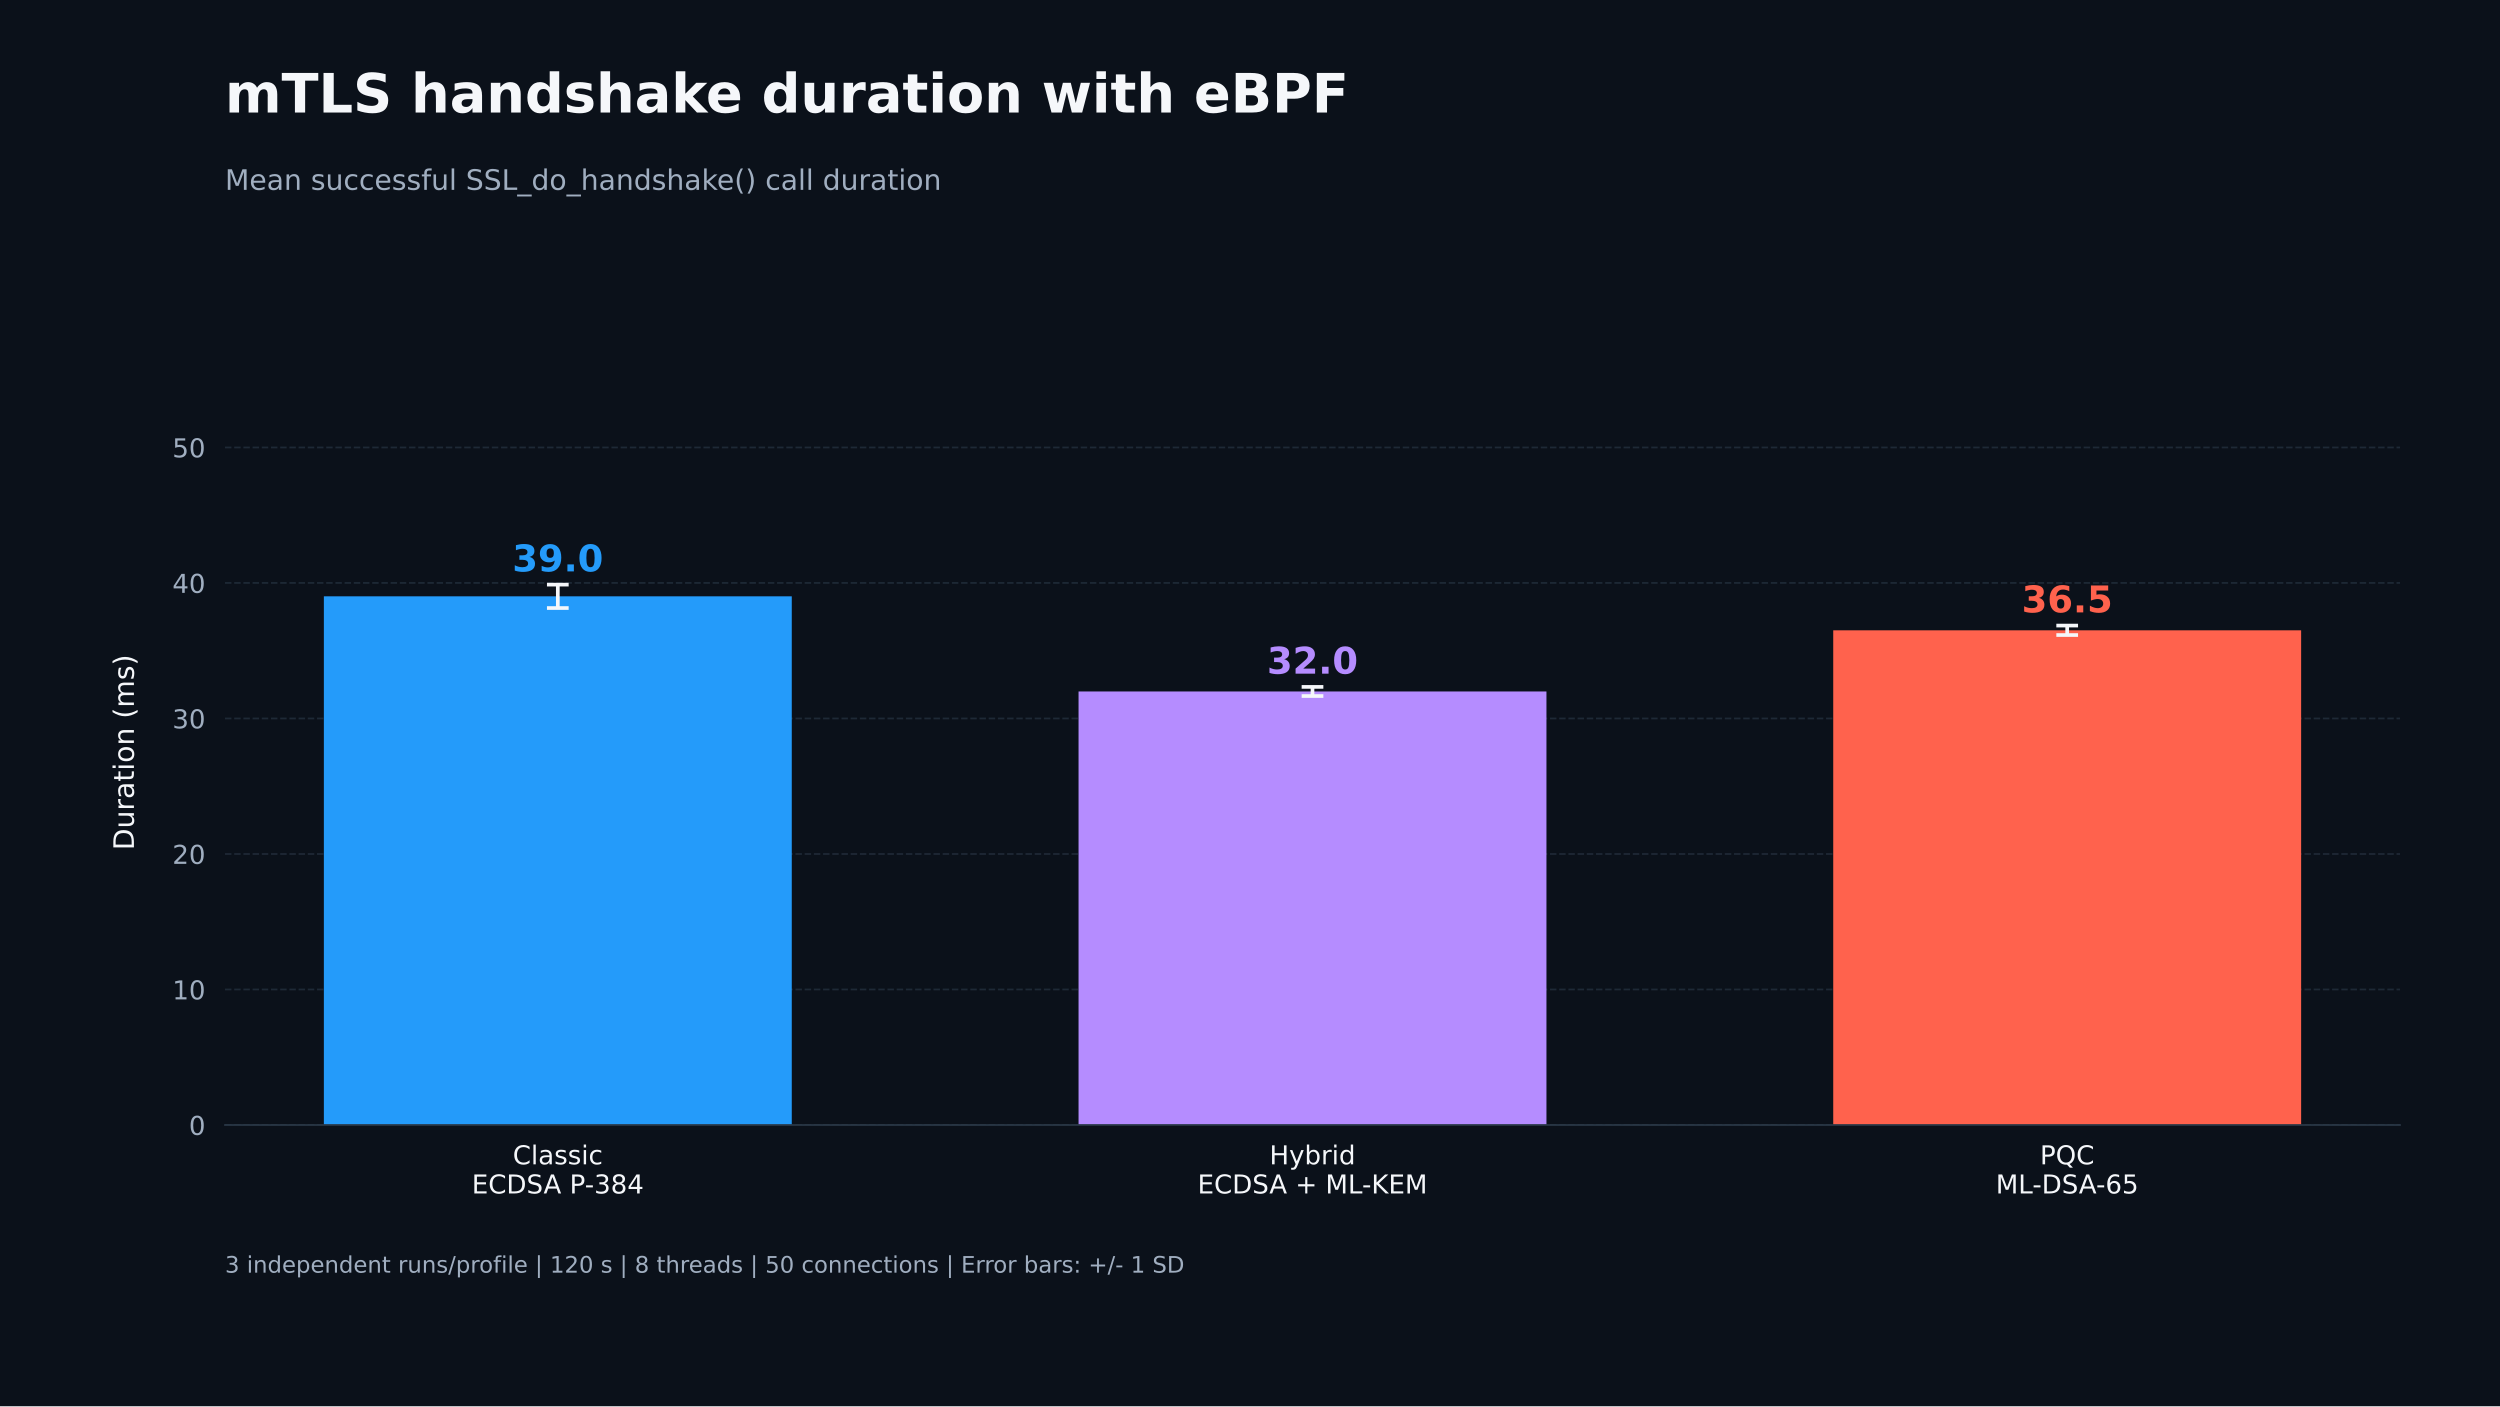
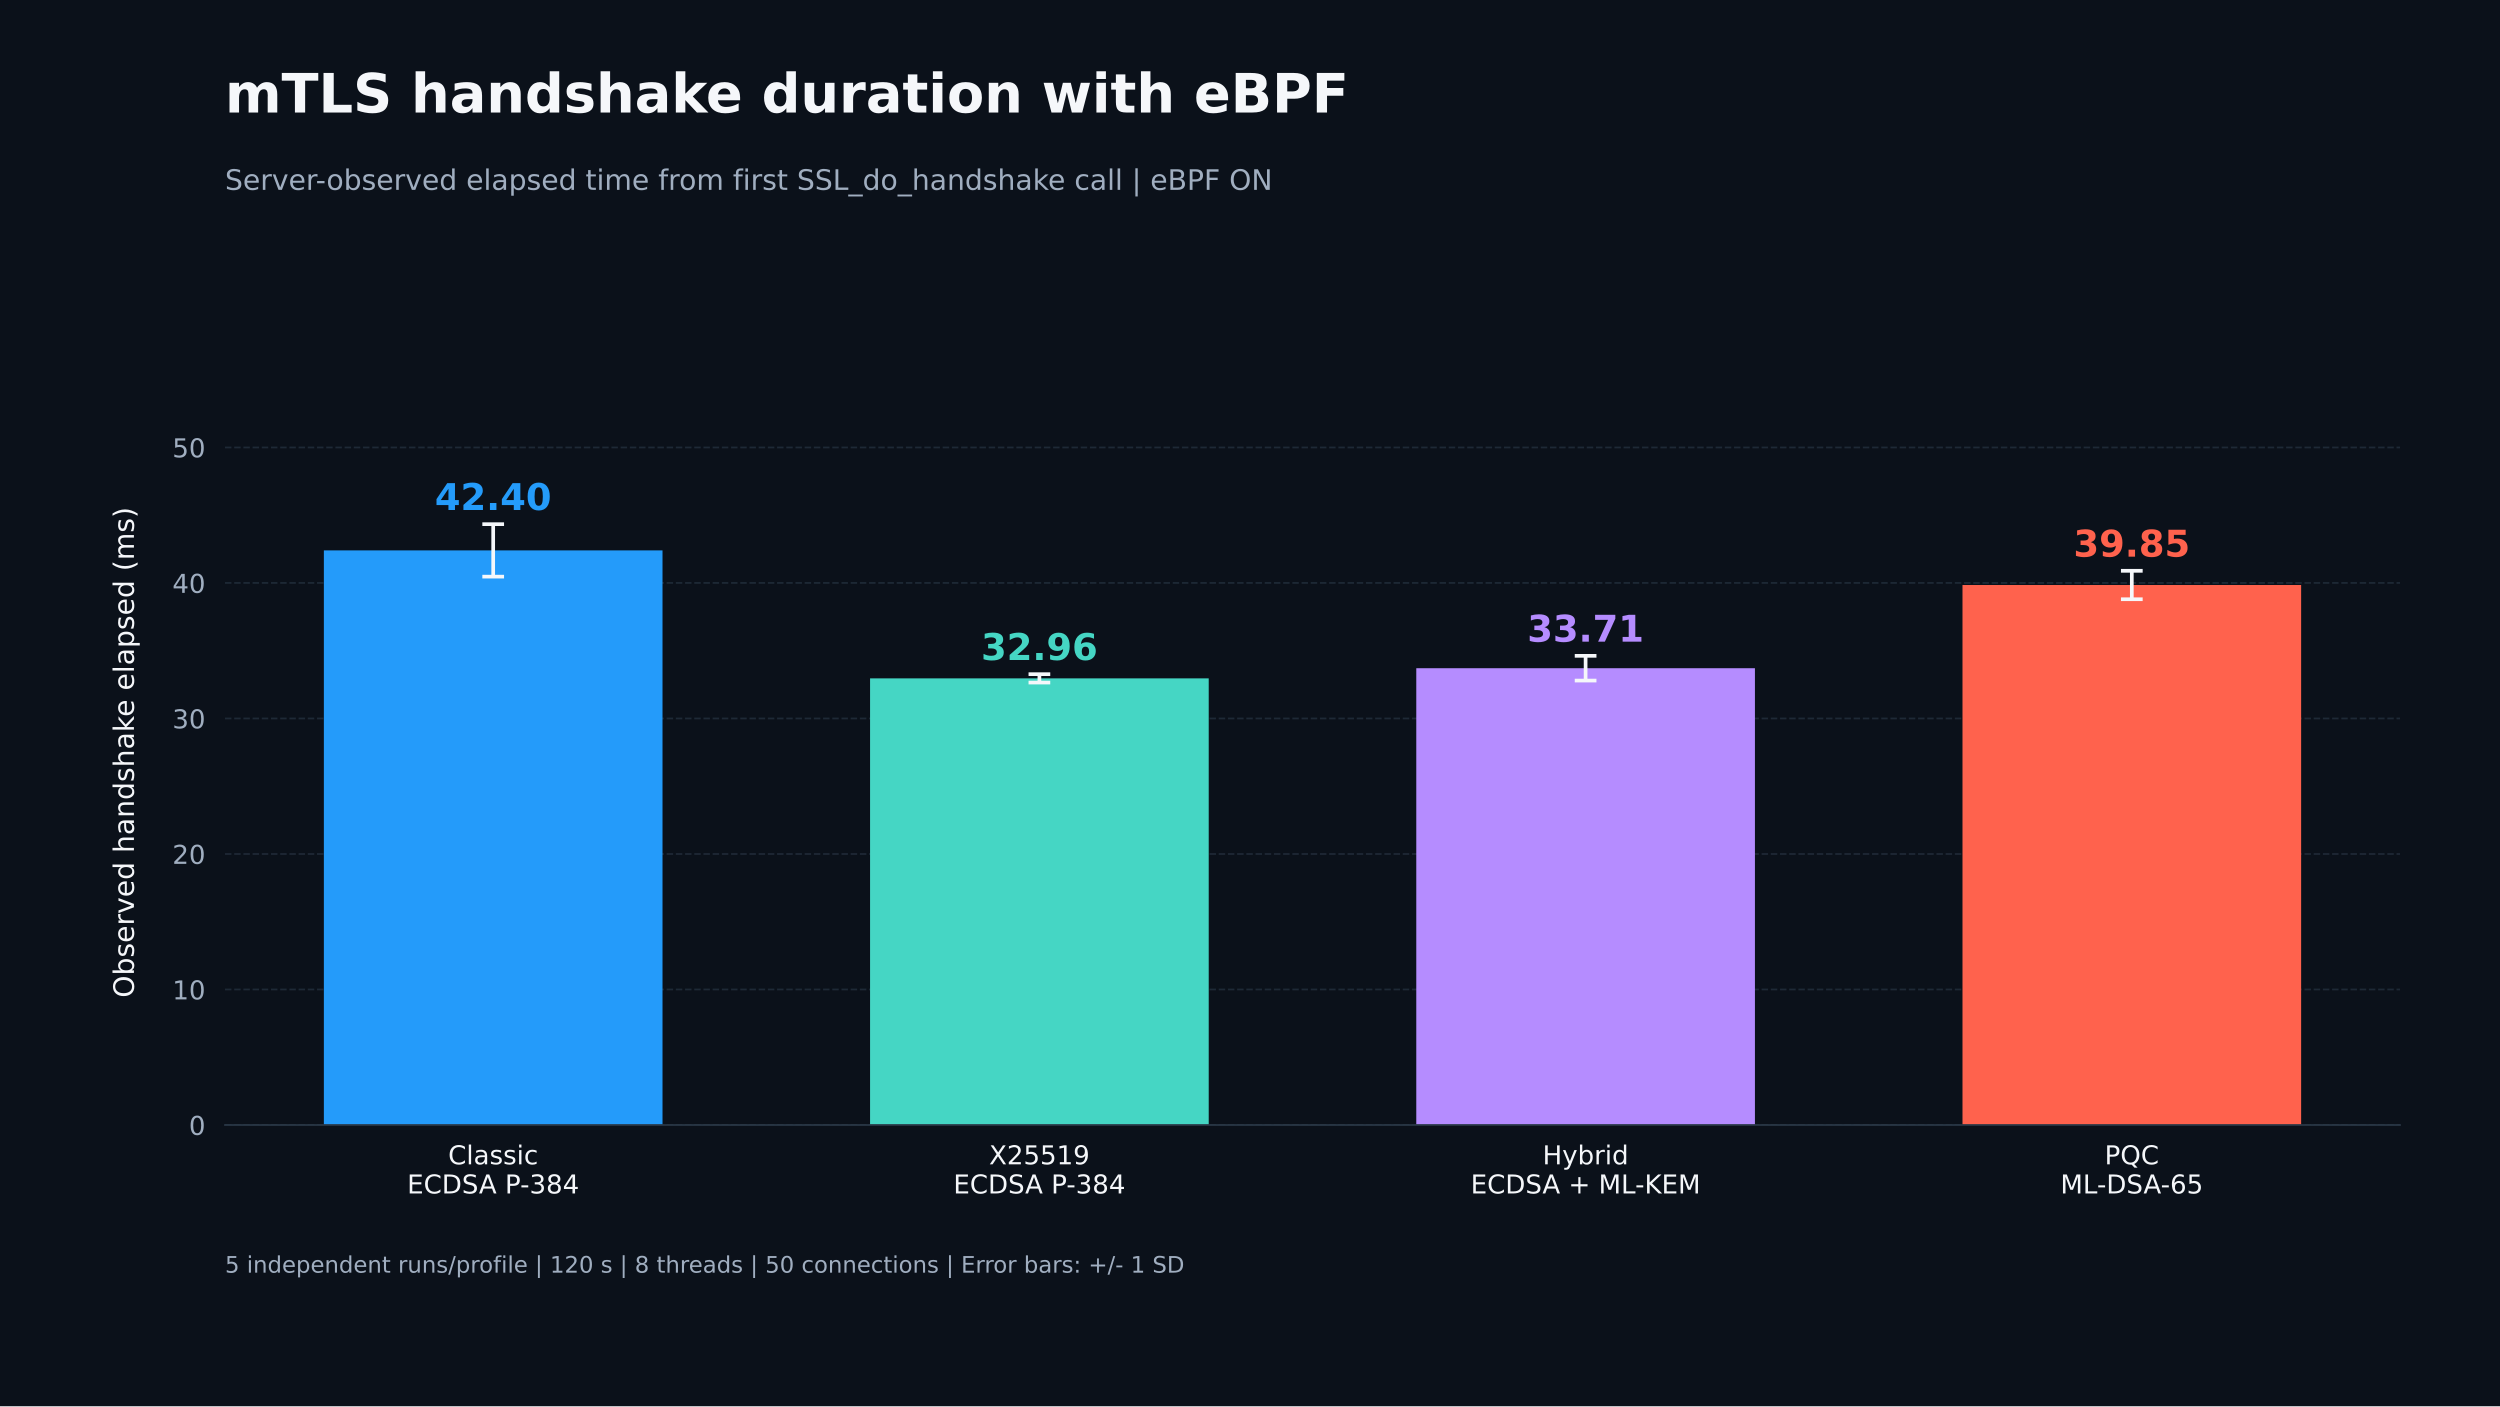
<svg xmlns="http://www.w3.org/2000/svg" xmlns:xlink="http://www.w3.org/1999/xlink" width="1152pt" height="648pt" viewBox="0 0 1152 648" version="1.1">
  <defs>
    <style type="text/css">*{stroke-linejoin: round; stroke-linecap: butt}</style>
  </defs>
  <g id="figure_1">
    <g id="patch_1">
      <path d="M 0 648  L 1152 648  L 1152 0  L 0 0  z " style="fill: #0b111a" />
    </g>
    <g id="axes_1">
      <g id="patch_2">
        <path d="M 103.68 518.4  L 1105.92 518.4  L 1105.92 174.96  L 103.68 174.96  z " style="fill: #0b111a" />
      </g>
      <g id="matplotlib.axis_1">
        <g id="xtick_1">
          <g id="line2d_1" />
          <g id="text_1">
-             <text style="fill: #f5f7fa; font: 12px 'DejaVu Sans'" transform="translate(236.2909 536.5181)">Classic</text>
-             <text style="fill: #f5f7fa; font: 12px 'DejaVu Sans'" transform="translate(217.4077 549.9555)">ECDSA P-384</text>
+             <text style="fill: #f5f7fa; font: 12px 'DejaVu Sans'" transform="translate(206.5104 536.5181)">Classic</text>
+             <text style="fill: #f5f7fa; font: 12px 'DejaVu Sans'" transform="translate(187.6273 549.9555)">ECDSA P-384</text>
          </g>
        </g>
        <g id="xtick_2">
          <g id="line2d_2" />
          <g id="text_2">
-             <text style="fill: #f5f7fa; font: 12px 'DejaVu Sans'" transform="translate(584.985 536.5181)">Hybrid</text>
-             <text style="fill: #f5f7fa; font: 12px 'DejaVu Sans'" transform="translate(551.8491 549.9555)">ECDSA + ML-KEM</text>
+             <text style="fill: #f5f7fa; font: 12px 'DejaVu Sans'" transform="translate(455.7562 536.5181)">X25519</text>
+             <text style="fill: #f5f7fa; font: 12px 'DejaVu Sans'" transform="translate(439.3199 549.9555)">ECDSA P-384</text>
          </g>
        </g>
        <g id="xtick_3">
          <g id="line2d_3" />
          <g id="text_3">
-             <text style="fill: #f5f7fa; font: 12px 'DejaVu Sans'" transform="translate(940.0279 536.5181)">PQC</text>
-             <text style="fill: #f5f7fa; font: 12px 'DejaVu Sans'" transform="translate(919.6682 549.9555)">ML-DSA-65</text>
+             <text style="fill: #f5f7fa; font: 12px 'DejaVu Sans'" transform="translate(710.8313 536.5181)">Hybrid</text>
+             <text style="fill: #f5f7fa; font: 12px 'DejaVu Sans'" transform="translate(677.6954 549.9555)">ECDSA + ML-KEM</text>
+           </g>
+         </g>
+         <g id="xtick_4">
+           <g id="line2d_4" />
+           <g id="text_4">
+             <text style="fill: #f5f7fa; font: 12px 'DejaVu Sans'" transform="translate(969.8083 536.5181)">PQC</text>
+             <text style="fill: #f5f7fa; font: 12px 'DejaVu Sans'" transform="translate(949.4486 549.9555)">ML-DSA-65</text>
          </g>
        </g>
      </g>
      <g id="matplotlib.axis_2">
        <g id="ytick_1">
-           <g id="line2d_4">
-             <path d="M 103.68 518.4  L 1105.92 518.4  " clip-path="url(#p8eabae1c4d)" style="fill: none; stroke-dasharray: 2.96,1.28; stroke-dashoffset: 0; stroke: #293746; stroke-opacity: 0.65; stroke-width: 0.8" />
+           <g id="line2d_5">
+             <path d="M 103.68 518.4  L 1105.92 518.4  " clip-path="url(#p0743dd0299)" style="fill: none; stroke-dasharray: 2.96,1.28; stroke-dashoffset: 0; stroke: #293746; stroke-opacity: 0.65; stroke-width: 0.8" />
          </g>
-           <g id="line2d_5" />
-           <g id="text_4">
+           <g id="line2d_6" />
+           <g id="text_5">
            <text style="fill: #a0aec0; font: 12px 'DejaVu Sans'; text-anchor: end" x="94.68" y="522.959" transform="rotate(-0 94.68 522.9591)">0</text>
          </g>
        </g>
        <g id="ytick_2">
-           <g id="line2d_6">
-             <path d="M 103.68 455.956  L 1105.92 455.956  " clip-path="url(#p8eabae1c4d)" style="fill: none; stroke-dasharray: 2.96,1.28; stroke-dashoffset: 0; stroke: #293746; stroke-opacity: 0.65; stroke-width: 0.8" />
+           <g id="line2d_7">
+             <path d="M 103.68 455.956  L 1105.92 455.956  " clip-path="url(#p0743dd0299)" style="fill: none; stroke-dasharray: 2.96,1.28; stroke-dashoffset: 0; stroke: #293746; stroke-opacity: 0.65; stroke-width: 0.8" />
          </g>
-           <g id="line2d_7" />
-           <g id="text_5">
+           <g id="line2d_8" />
+           <g id="text_6">
            <text style="fill: #a0aec0; font: 12px 'DejaVu Sans'; text-anchor: end" x="94.68" y="460.515" transform="rotate(-0 94.68 460.5154)">10</text>
          </g>
        </g>
        <g id="ytick_3">
-           <g id="line2d_8">
-             <path d="M 103.68 393.513  L 1105.92 393.513  " clip-path="url(#p8eabae1c4d)" style="fill: none; stroke-dasharray: 2.96,1.28; stroke-dashoffset: 0; stroke: #293746; stroke-opacity: 0.65; stroke-width: 0.8" />
+           <g id="line2d_9">
+             <path d="M 103.68 393.513  L 1105.92 393.513  " clip-path="url(#p0743dd0299)" style="fill: none; stroke-dasharray: 2.96,1.28; stroke-dashoffset: 0; stroke: #293746; stroke-opacity: 0.65; stroke-width: 0.8" />
          </g>
-           <g id="line2d_9" />
-           <g id="text_6">
+           <g id="line2d_10" />
+           <g id="text_7">
            <text style="fill: #a0aec0; font: 12px 'DejaVu Sans'; text-anchor: end" x="94.68" y="398.072" transform="rotate(-0 94.68 398.0718)">20</text>
          </g>
        </g>
        <g id="ytick_4">
-           <g id="line2d_10">
-             <path d="M 103.68 331.069  L 1105.92 331.069  " clip-path="url(#p8eabae1c4d)" style="fill: none; stroke-dasharray: 2.96,1.28; stroke-dashoffset: 0; stroke: #293746; stroke-opacity: 0.65; stroke-width: 0.8" />
+           <g id="line2d_11">
+             <path d="M 103.68 331.069  L 1105.92 331.069  " clip-path="url(#p0743dd0299)" style="fill: none; stroke-dasharray: 2.96,1.28; stroke-dashoffset: 0; stroke: #293746; stroke-opacity: 0.65; stroke-width: 0.8" />
          </g>
-           <g id="line2d_11" />
-           <g id="text_7">
+           <g id="line2d_12" />
+           <g id="text_8">
            <text style="fill: #a0aec0; font: 12px 'DejaVu Sans'; text-anchor: end" x="94.68" y="335.628" transform="rotate(-0 94.68 335.6282)">30</text>
          </g>
        </g>
        <g id="ytick_5">
-           <g id="line2d_12">
-             <path d="M 103.68 268.625  L 1105.92 268.625  " clip-path="url(#p8eabae1c4d)" style="fill: none; stroke-dasharray: 2.96,1.28; stroke-dashoffset: 0; stroke: #293746; stroke-opacity: 0.65; stroke-width: 0.8" />
+           <g id="line2d_13">
+             <path d="M 103.68 268.625  L 1105.92 268.625  " clip-path="url(#p0743dd0299)" style="fill: none; stroke-dasharray: 2.96,1.28; stroke-dashoffset: 0; stroke: #293746; stroke-opacity: 0.65; stroke-width: 0.8" />
          </g>
-           <g id="line2d_13" />
-           <g id="text_8">
+           <g id="line2d_14" />
+           <g id="text_9">
            <text style="fill: #a0aec0; font: 12px 'DejaVu Sans'; text-anchor: end" x="94.68" y="273.185" transform="rotate(-0 94.68 273.1845)">40</text>
          </g>
        </g>
        <g id="ytick_6">
-           <g id="line2d_14">
-             <path d="M 103.68 206.182  L 1105.92 206.182  " clip-path="url(#p8eabae1c4d)" style="fill: none; stroke-dasharray: 2.96,1.28; stroke-dashoffset: 0; stroke: #293746; stroke-opacity: 0.65; stroke-width: 0.8" />
+           <g id="line2d_15">
+             <path d="M 103.68 206.182  L 1105.92 206.182  " clip-path="url(#p0743dd0299)" style="fill: none; stroke-dasharray: 2.96,1.28; stroke-dashoffset: 0; stroke: #293746; stroke-opacity: 0.65; stroke-width: 0.8" />
          </g>
-           <g id="line2d_15" />
-           <g id="text_9">
+           <g id="line2d_16" />
+           <g id="text_10">
            <text style="fill: #a0aec0; font: 12px 'DejaVu Sans'; text-anchor: end" x="94.68" y="210.741" transform="rotate(-0 94.68 210.7409)">50</text>
          </g>
        </g>
-         <g id="text_10">
-           <text style="fill: #f5f7fa; font: 13px 'DejaVu Sans'; text-anchor: middle" x="61.706" y="346.68" transform="rotate(-90 61.70641 346.68)">Duration (ms)</text>
+         <g id="text_11">
+           <text style="fill: #f5f7fa; font: 13px 'DejaVu Sans'; text-anchor: middle" x="61.706" y="346.68" transform="rotate(-90 61.70641 346.68)">Observed handshake elapsed (ms)</text>
        </g>
      </g>
      <g id="patch_3">
-         <path d="M 149.236 518.4  L 364.847 518.4  L 364.847 274.785  L 149.236 274.785  z " clip-path="url(#p8eabae1c4d)" style="fill: #249bfa" />
+         <path d="M 149.236 518.4  L 305.286 518.4  L 305.286 253.62  L 149.236 253.62  z " clip-path="url(#p0743dd0299)" style="fill: #249bfa" />
      </g>
      <g id="patch_4">
-         <path d="M 496.995 518.4  L 712.605 518.4  L 712.605 318.629  L 496.995 318.629  z " clip-path="url(#p8eabae1c4d)" style="fill: #b58cff" />
+         <path d="M 400.929 518.4  L 556.978 518.4  L 556.978 312.591  L 400.929 312.591  z " clip-path="url(#p0743dd0299)" style="fill: #45d6c4" />
      </g>
      <g id="patch_5">
-         <path d="M 844.753 518.4  L 1060.364 518.4  L 1060.364 290.448  L 844.753 290.448  z " clip-path="url(#p8eabae1c4d)" style="fill: #ff624d" />
+         <path d="M 652.622 518.4  L 808.671 518.4  L 808.671 307.914  L 652.622 307.914  z " clip-path="url(#p0743dd0299)" style="fill: #b58cff" />
+       </g>
+       <g id="patch_6">
+         <path d="M 904.314 518.4  L 1060.364 518.4  L 1060.364 269.574  L 904.314 269.574  z " clip-path="url(#p0743dd0299)" style="fill: #ff624d" />
      </g>
      <g id="LineCollection_1">
-         <path d="M 257.041 280.177  L 257.041 269.392  " clip-path="url(#p8eabae1c4d)" style="fill: none; stroke: #f5f7fa; stroke-width: 1.7" />
-         <path d="M 604.8 320.728  L 604.8 316.53  " clip-path="url(#p8eabae1c4d)" style="fill: none; stroke: #f5f7fa; stroke-width: 1.7" />
-         <path d="M 952.559 292.629  L 952.559 288.267  " clip-path="url(#p8eabae1c4d)" style="fill: none; stroke: #f5f7fa; stroke-width: 1.7" />
+         <path d="M 227.261 265.714  L 227.261 241.526  " clip-path="url(#p0743dd0299)" style="fill: none; stroke: #f5f7fa; stroke-width: 1.7" />
+         <path d="M 478.954 314.53  L 478.954 310.652  " clip-path="url(#p0743dd0299)" style="fill: none; stroke: #f5f7fa; stroke-width: 1.7" />
+         <path d="M 730.646 313.608  L 730.646 302.219  " clip-path="url(#p0743dd0299)" style="fill: none; stroke: #f5f7fa; stroke-width: 1.7" />
+         <path d="M 982.339 276.125  L 982.339 263.024  " clip-path="url(#p0743dd0299)" style="fill: none; stroke: #f5f7fa; stroke-width: 1.7" />
      </g>
-       <g id="line2d_16">
+       <g id="line2d_17">
        <defs>
-           <path id="m23b18fc7fd" d="M 5 0  L -5 -0  " style="stroke: #f5f7fa; stroke-width: 1.7" />
+           <path id="mdb5efbe2a6" d="M 5 0  L -5 -0  " style="stroke: #f5f7fa; stroke-width: 1.7" />
        </defs>
-         <g clip-path="url(#p8eabae1c4d)">
-           <use xlink:href="#m23b18fc7fd" x="257.041" y="280.177" style="fill: #f5f7fa; stroke: #f5f7fa; stroke-width: 1.7" />
-           <use xlink:href="#m23b18fc7fd" x="604.8" y="320.728" style="fill: #f5f7fa; stroke: #f5f7fa; stroke-width: 1.7" />
-           <use xlink:href="#m23b18fc7fd" x="952.559" y="292.629" style="fill: #f5f7fa; stroke: #f5f7fa; stroke-width: 1.7" />
+         <g clip-path="url(#p0743dd0299)">
+           <use xlink:href="#mdb5efbe2a6" x="227.261" y="265.714" style="fill: #f5f7fa; stroke: #f5f7fa; stroke-width: 1.7" />
+           <use xlink:href="#mdb5efbe2a6" x="478.954" y="314.53" style="fill: #f5f7fa; stroke: #f5f7fa; stroke-width: 1.7" />
+           <use xlink:href="#mdb5efbe2a6" x="730.646" y="313.608" style="fill: #f5f7fa; stroke: #f5f7fa; stroke-width: 1.7" />
+           <use xlink:href="#mdb5efbe2a6" x="982.339" y="276.125" style="fill: #f5f7fa; stroke: #f5f7fa; stroke-width: 1.7" />
        </g>
      </g>
-       <g id="line2d_17">
-         <g clip-path="url(#p8eabae1c4d)">
-           <use xlink:href="#m23b18fc7fd" x="257.041" y="269.392" style="fill: #f5f7fa; stroke: #f5f7fa; stroke-width: 1.7" />
-           <use xlink:href="#m23b18fc7fd" x="604.8" y="316.53" style="fill: #f5f7fa; stroke: #f5f7fa; stroke-width: 1.7" />
-           <use xlink:href="#m23b18fc7fd" x="952.559" y="288.267" style="fill: #f5f7fa; stroke: #f5f7fa; stroke-width: 1.7" />
+       <g id="line2d_18">
+         <g clip-path="url(#p0743dd0299)">
+           <use xlink:href="#mdb5efbe2a6" x="227.261" y="241.526" style="fill: #f5f7fa; stroke: #f5f7fa; stroke-width: 1.7" />
+           <use xlink:href="#mdb5efbe2a6" x="478.954" y="310.652" style="fill: #f5f7fa; stroke: #f5f7fa; stroke-width: 1.7" />
+           <use xlink:href="#mdb5efbe2a6" x="730.646" y="302.219" style="fill: #f5f7fa; stroke: #f5f7fa; stroke-width: 1.7" />
+           <use xlink:href="#mdb5efbe2a6" x="982.339" y="263.024" style="fill: #f5f7fa; stroke: #f5f7fa; stroke-width: 1.7" />
        </g>
      </g>
-       <g id="patch_6">
+       <g id="patch_7">
        <path d="M 103.68 518.4  L 1105.92 518.4  " style="fill: none; stroke: #293746; stroke-width: 0.8; stroke-linejoin: miter; stroke-linecap: square" />
      </g>
-       <g id="text_11">
-         <text style="fill: #249bfa; font: 700 17px 'DejaVu Sans'; text-anchor: middle" x="257.041" y="263.302" transform="rotate(-0 257.0415 263.3018)">39.0</text>
-       </g>
      <g id="text_12">
-         <text style="fill: #b58cff; font: 700 17px 'DejaVu Sans'; text-anchor: middle" x="604.8" y="310.44" transform="rotate(-0 604.8 310.4399)">32.0</text>
+         <text style="fill: #249bfa; font: 700 17px 'DejaVu Sans'; text-anchor: middle" x="227.261" y="235.001" transform="rotate(-0 227.2611 235.001)">42.40</text>
      </g>
      <g id="text_13">
-         <text style="fill: #ff624d; font: 700 17px 'DejaVu Sans'; text-anchor: middle" x="952.559" y="282.177" transform="rotate(-0 952.5585 282.1765)">36.5</text>
+         <text style="fill: #45d6c4; font: 700 17px 'DejaVu Sans'; text-anchor: middle" x="478.954" y="304.127" transform="rotate(-0 478.9537 304.127)">32.96</text>
+       </g>
+       <g id="text_14">
+         <text style="fill: #b58cff; font: 700 17px 'DejaVu Sans'; text-anchor: middle" x="730.646" y="295.694" transform="rotate(-0 730.6463 295.6937)">33.71</text>
+       </g>
+       <g id="text_15">
+         <text style="fill: #ff624d; font: 700 17px 'DejaVu Sans'; text-anchor: middle" x="982.339" y="256.498" transform="rotate(-0 982.3389 256.4983)">39.85</text>
      </g>
    </g>
-     <g id="text_14">
+     <g id="text_16">
      <text style="fill: #f5f7fa; font: 700 25px 'DejaVu Sans'; text-anchor: start" x="103.68" y="51.84" transform="rotate(-0 103.68 51.84)">mTLS handshake duration with eBPF</text>
    </g>
-     <g id="text_15">
-       <text style="fill: #a0aec0; font: 13px 'DejaVu Sans'; text-anchor: start" x="103.68" y="87.48" transform="rotate(-0 103.68 87.48)">Mean successful SSL_do_handshake() call duration</text>
+     <g id="text_17">
+       <text style="fill: #a0aec0; font: 13px 'DejaVu Sans'; text-anchor: start" x="103.68" y="87.48" transform="rotate(-0 103.68 87.48)">Server-observed elapsed time from first SSL_do_handshake call | eBPF ON</text>
    </g>
-     <g id="text_16">
-       <text style="fill: #a0aec0; font: 10.5px 'DejaVu Sans'; text-anchor: start" x="103.68" y="586.44" transform="rotate(-0 103.68 586.44)">3 independent runs/profile  |  120 s  |  8 threads  |  50 connections  |  Error bars: +/- 1 SD</text>
+     <g id="text_18">
+       <text style="fill: #a0aec0; font: 10.5px 'DejaVu Sans'; text-anchor: start" x="103.68" y="586.44" transform="rotate(-0 103.68 586.44)">5 independent runs/profile  |  120 s  |  8 threads  |  50 connections  |  Error bars: +/- 1 SD</text>
    </g>
  </g>
  <defs>
-     <clipPath id="p8eabae1c4d">
+     <clipPath id="p0743dd0299">
      <rect x="103.68" y="174.96" width="1002.24" height="343.44" />
    </clipPath>
  </defs>
</svg>
